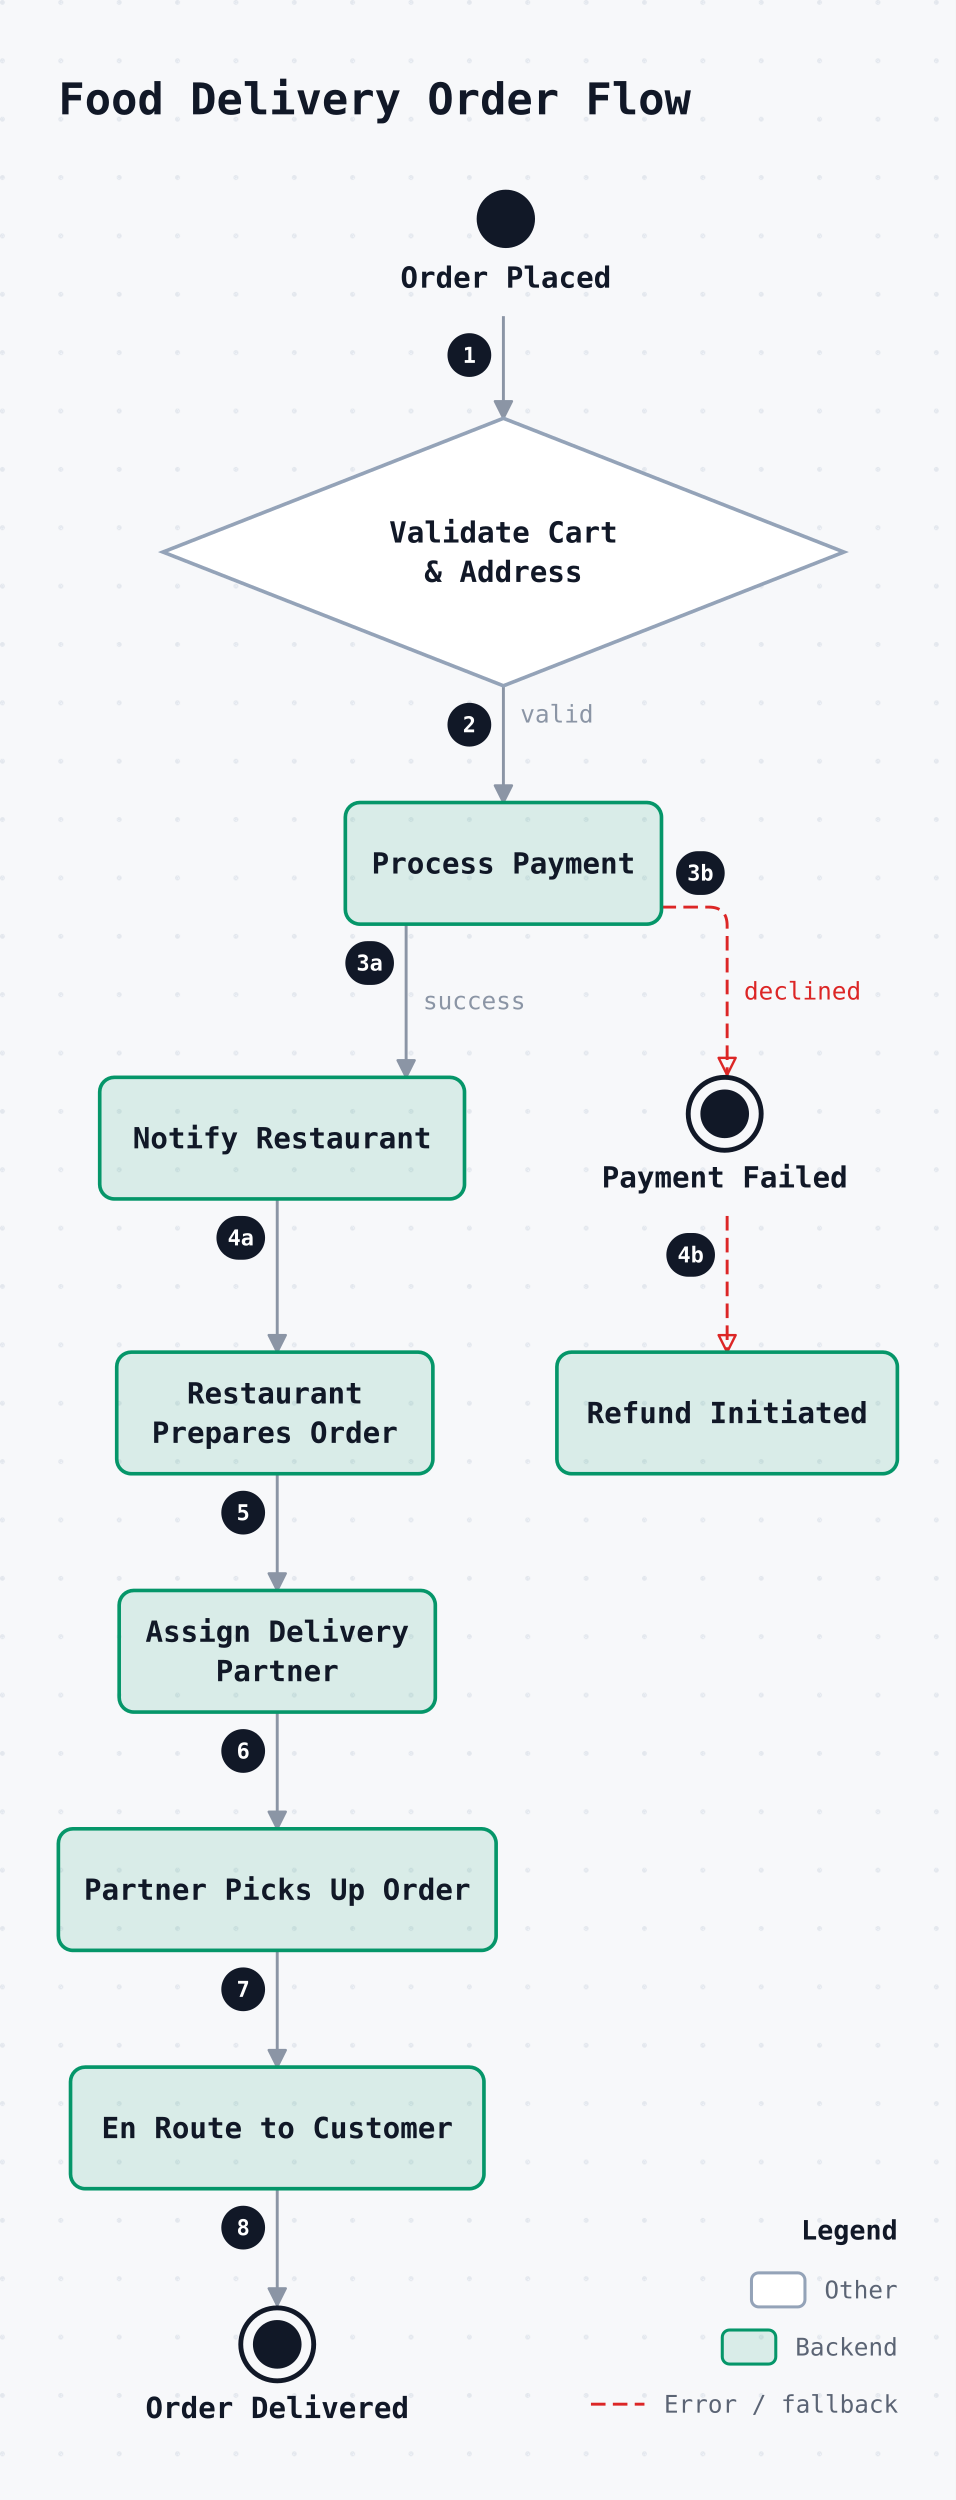
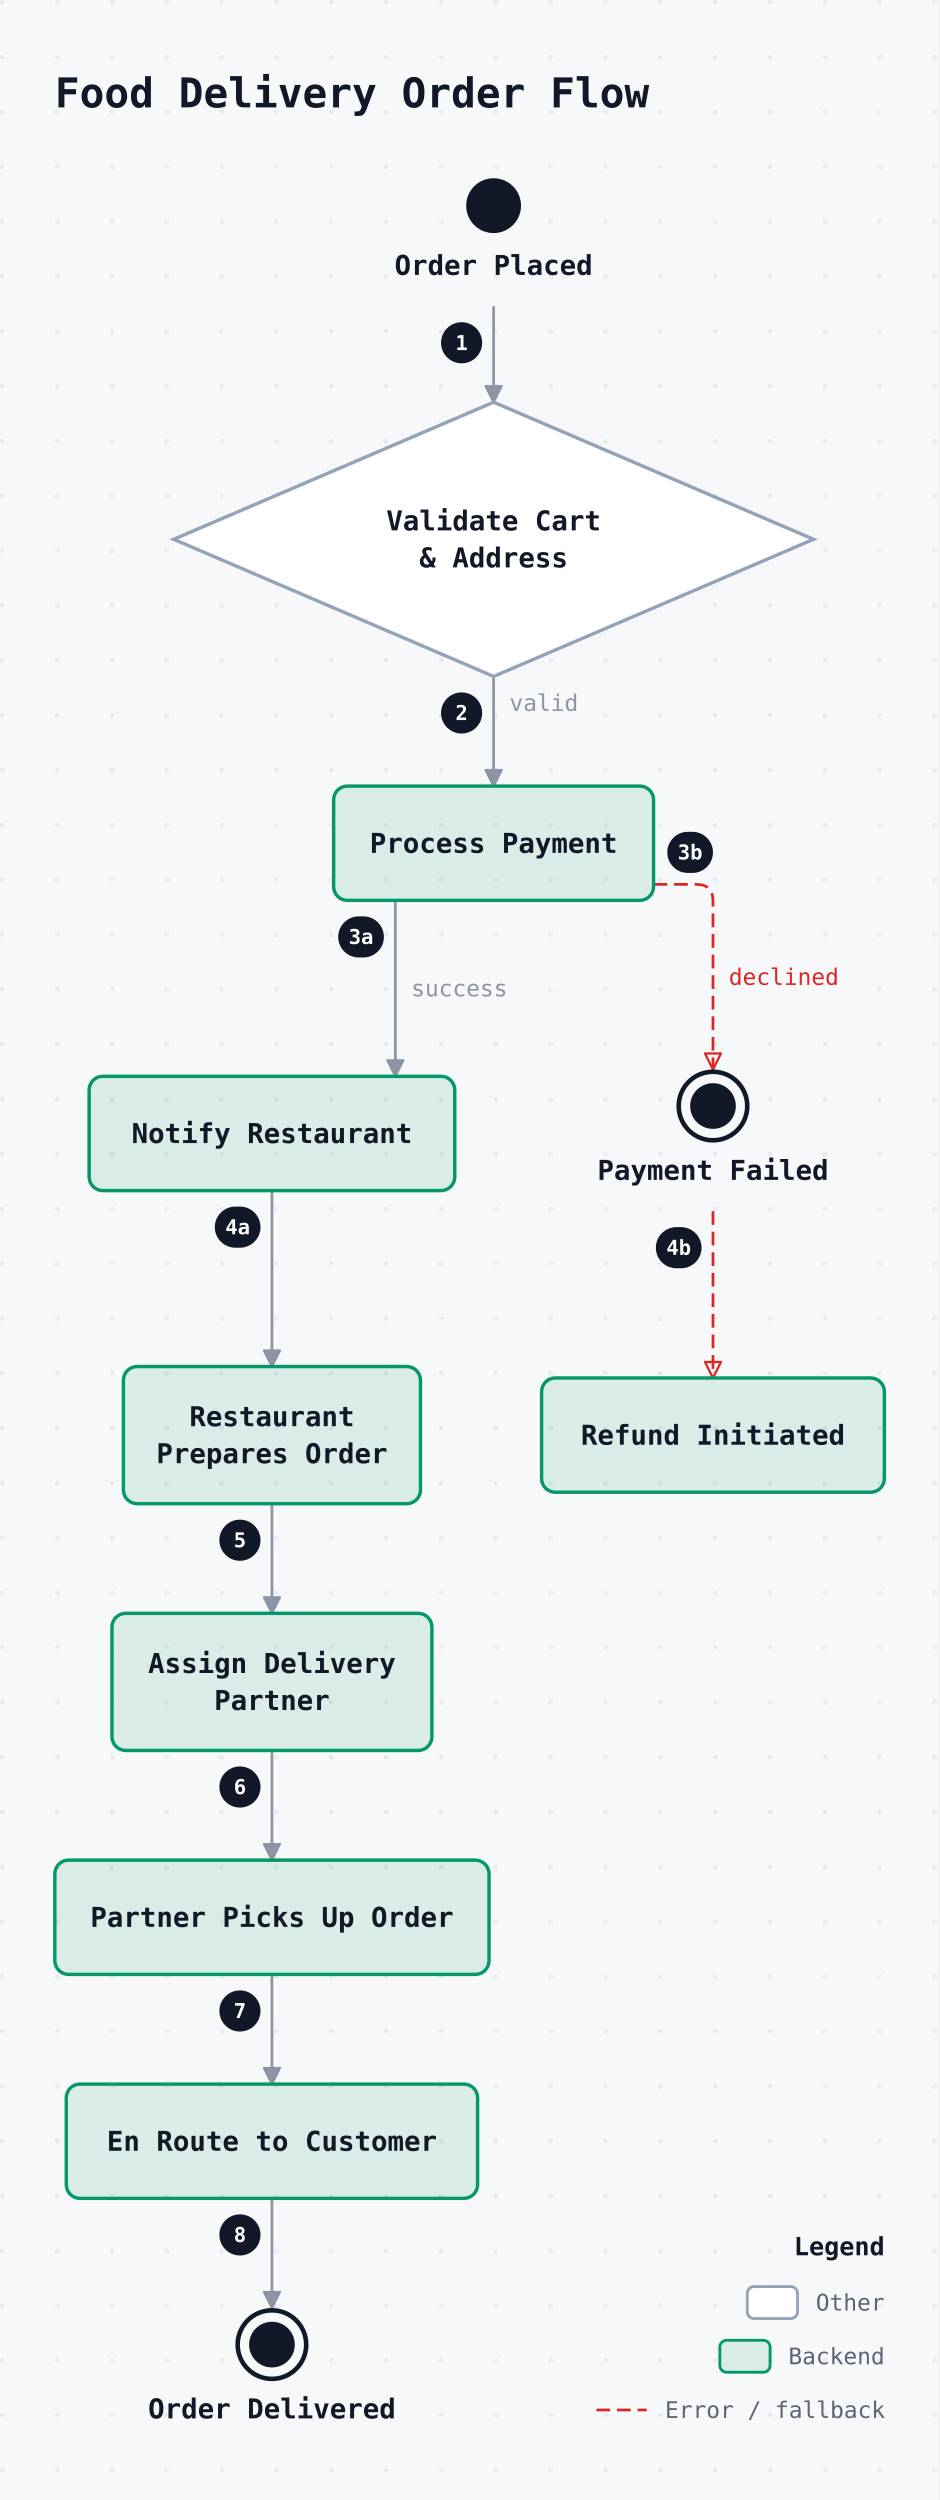
- <svg xmlns="http://www.w3.org/2000/svg" version="1.1" width="393" height="1028" viewBox="0 0 393 1028" font-family="JetBrains Mono, ui-monospace, SFMono-Regular, Menlo, Consolas, monospace">
+ <svg xmlns="http://www.w3.org/2000/svg" version="1.1" width="411" height="1094" viewBox="0 0 411 1094" font-family="JetBrains Mono, ui-monospace, SFMono-Regular, Menlo, Consolas, monospace">
  <defs>
    <pattern id="canvas-grid" width="24" height="24" patternUnits="userSpaceOnUse">
      <circle cx="1" cy="1" r="1" fill="#e3e7ed" />
    </pattern>
    <marker id="marker-arrow-0" viewBox="-1 -1 9 9" refX="7" refY="3.5" markerWidth="9" markerHeight="9" markerUnits="userSpaceOnUse" orient="auto-start-reverse">
      <path d="M0 0 L7 3.5 L0 7 Z" fill="#8b95a5" stroke="#8b95a5" stroke-width="1" stroke-linejoin="round" />
    </marker>
    <marker id="marker-uml-triangle-1" viewBox="-1 -1 9 9" refX="7" refY="3.5" markerWidth="9" markerHeight="9" markerUnits="userSpaceOnUse" orient="auto-start-reverse">
      <path d="M0 0 L7 3.5 L0 7 Z" fill="none" stroke="#dc2626" stroke-width="1" stroke-linejoin="round" />
    </marker>
  </defs>
  <rect width="100%" height="100%" fill="#f7f8fa" />
  <rect width="100%" height="100%" fill="url(#canvas-grid)" />
  <text x="24.0" y="47.0" text-anchor="start" font-size="18" font-weight="bold" fill="#111827">Food Delivery Order Flow</text>
-   <path d="M 207.0 130.0 L 207.0 172.0" fill="none" stroke="#8b95a5" stroke-width="1.2" marker-end="url(#marker-arrow-0)" />
-   <path d="M 207.0 282.0 L 207.0 330.0" fill="none" stroke="#8b95a5" stroke-width="1.2" marker-end="url(#marker-arrow-0)" />
-   <path d="M 167.0 380.0 L 167.0 443.0" fill="none" stroke="#8b95a5" stroke-width="1.2" marker-end="url(#marker-arrow-0)" />
-   <path d="M 272.0 373.0 L 291.4 373.0 Q 299.0 373.0 299.0 380.6 L 299.0 442.0" fill="none" stroke="#dc2626" stroke-width="1.2" stroke-dasharray="6 3" marker-end="url(#marker-uml-triangle-1)" />
-   <path d="M 299.0 500.0 L 299.0 556.0" fill="none" stroke="#dc2626" stroke-width="1.2" stroke-dasharray="6 3" marker-end="url(#marker-uml-triangle-1)" />
-   <path d="M 114.0 493.0 L 114.0 556.0" fill="none" stroke="#8b95a5" stroke-width="1.2" marker-end="url(#marker-arrow-0)" />
-   <path d="M 114.0 606.0 L 114.0 654.0" fill="none" stroke="#8b95a5" stroke-width="1.2" marker-end="url(#marker-arrow-0)" />
-   <path d="M 114.0 704.0 L 114.0 752.0" fill="none" stroke="#8b95a5" stroke-width="1.2" marker-end="url(#marker-arrow-0)" />
-   <path d="M 114.0 802.0 L 114.0 850.0" fill="none" stroke="#8b95a5" stroke-width="1.2" marker-end="url(#marker-arrow-0)" />
-   <path d="M 114.0 900.0 L 114.0 948.0" fill="none" stroke="#8b95a5" stroke-width="1.2" marker-end="url(#marker-arrow-0)" />
-   <circle cx="208.0" cy="90.0" r="12.0" fill="#111827" />
-   <text x="208.0" y="118.3" text-anchor="middle" font-size="12" font-weight="bold" fill="#111827">
+   <path d="M 216.0 134.0 L 216.0 176.0" fill="none" stroke="#8b95a5" stroke-width="1.2" marker-end="url(#marker-arrow-0)" />
+   <path d="M 216.0 296.0 L 216.0 344.0" fill="none" stroke="#8b95a5" stroke-width="1.2" marker-end="url(#marker-arrow-0)" />
+   <path d="M 173.0 394.0 L 173.0 471.0" fill="none" stroke="#8b95a5" stroke-width="1.2" marker-end="url(#marker-arrow-0)" />
+   <path d="M 286.0 387.0 L 304.7 387.0 Q 312.0 387.0 312.0 394.3 L 312.0 468.0" fill="none" stroke="#dc2626" stroke-width="1.2" stroke-dasharray="6 3" marker-end="url(#marker-uml-triangle-1)" />
+   <path d="M 312.0 530.0 L 312.0 603.0" fill="none" stroke="#dc2626" stroke-width="1.2" stroke-dasharray="6 3" marker-end="url(#marker-uml-triangle-1)" />
+   <path d="M 119.0 521.0 L 119.0 598.0" fill="none" stroke="#8b95a5" stroke-width="1.2" marker-end="url(#marker-arrow-0)" />
+   <path d="M 119.0 658.0 L 119.0 706.0" fill="none" stroke="#8b95a5" stroke-width="1.2" marker-end="url(#marker-arrow-0)" />
+   <path d="M 119.0 766.0 L 119.0 814.0" fill="none" stroke="#8b95a5" stroke-width="1.2" marker-end="url(#marker-arrow-0)" />
+   <path d="M 119.0 864.0 L 119.0 912.0" fill="none" stroke="#8b95a5" stroke-width="1.2" marker-end="url(#marker-arrow-0)" />
+   <path d="M 119.0 962.0 L 119.0 1010.0" fill="none" stroke="#8b95a5" stroke-width="1.2" marker-end="url(#marker-arrow-0)" />
+   <circle cx="216.0" cy="90.0" r="12.0" fill="#111827" />
+   <text x="216.0" y="120.3" text-anchor="middle" font-size="12" font-weight="bold" fill="#111827">
    <tspan>Order Placed</tspan>
  </text>
-   <path fill="#ffffff" fill-opacity="1.000" stroke="#94a3b8" stroke-width="1.5" d="M 207.0 172.0 L 347.0 227.0 L 207.0 282.0 L 67.0 227.0 Z" />
-   <text x="207.0" y="223.1" text-anchor="middle" font-size="12" font-weight="bold" fill="#111827">
+   <path fill="#ffffff" fill-opacity="1.000" stroke="#94a3b8" stroke-width="1.5" d="M 216.0 176.0 L 356.0 236.0 L 216.0 296.0 L 76.0 236.0 Z" />
+   <text x="216.0" y="232.1" text-anchor="middle" font-size="12" font-weight="bold" fill="#111827">
    <tspan>Validate Cart</tspan>
  </text>
-   <text x="207.0" y="239.3" text-anchor="middle" font-size="12" font-weight="bold" fill="#111827">
+   <text x="216.0" y="248.3" text-anchor="middle" font-size="12" font-weight="bold" fill="#111827">
    <tspan>&amp; Address</tspan>
  </text>
-   <rect fill="#059669" fill-opacity="0.122" stroke="#059669" stroke-width="1.5" x="142.0" y="330.0" width="130.0" height="50.0" rx="6.0" />
-   <text x="207.0" y="359.2" text-anchor="middle" font-size="12" font-weight="bold" fill="#111827">
+   <rect fill="#059669" fill-opacity="0.122" stroke="#059669" stroke-width="1.5" x="146.0" y="344.0" width="140.0" height="50.0" rx="6.0" />
+   <text x="216.0" y="373.2" text-anchor="middle" font-size="12" font-weight="bold" fill="#111827">
    <tspan>Process Payment</tspan>
  </text>
-   <rect fill="#059669" fill-opacity="0.122" stroke="#059669" stroke-width="1.5" x="41.0" y="443.0" width="150.0" height="50.0" rx="6.0" />
-   <text x="116.0" y="472.2" text-anchor="middle" font-size="12" font-weight="bold" fill="#111827">
+   <rect fill="#059669" fill-opacity="0.122" stroke="#059669" stroke-width="1.5" x="39.0" y="471.0" width="160.0" height="50.0" rx="6.0" />
+   <text x="119.0" y="500.2" text-anchor="middle" font-size="12" font-weight="bold" fill="#111827">
    <tspan>Notify Restaurant</tspan>
  </text>
-   <rect fill="#059669" fill-opacity="0.122" stroke="#059669" stroke-width="1.5" x="48.0" y="556.0" width="130.0" height="50.0" rx="6.0" />
-   <text x="113.0" y="577.1" text-anchor="middle" font-size="12" font-weight="bold" fill="#111827">
+   <rect fill="#059669" fill-opacity="0.122" stroke="#059669" stroke-width="1.5" x="54.0" y="598.0" width="130.0" height="60.0" rx="6.0" />
+   <text x="119.0" y="624.1" text-anchor="middle" font-size="12" font-weight="bold" fill="#111827">
    <tspan>Restaurant</tspan>
  </text>
-   <text x="113.0" y="593.3" text-anchor="middle" font-size="12" font-weight="bold" fill="#111827">
+   <text x="119.0" y="640.3" text-anchor="middle" font-size="12" font-weight="bold" fill="#111827">
    <tspan>Prepares Order</tspan>
  </text>
-   <rect fill="#059669" fill-opacity="0.122" stroke="#059669" stroke-width="1.5" x="49.0" y="654.0" width="130.0" height="50.0" rx="6.0" />
-   <text x="114.0" y="675.1" text-anchor="middle" font-size="12" font-weight="bold" fill="#111827">
+   <rect fill="#059669" fill-opacity="0.122" stroke="#059669" stroke-width="1.5" x="49.0" y="706.0" width="140.0" height="60.0" rx="6.0" />
+   <text x="119.0" y="732.1" text-anchor="middle" font-size="12" font-weight="bold" fill="#111827">
    <tspan>Assign Delivery</tspan>
  </text>
-   <text x="114.0" y="691.3" text-anchor="middle" font-size="12" font-weight="bold" fill="#111827">
+   <text x="119.0" y="748.3" text-anchor="middle" font-size="12" font-weight="bold" fill="#111827">
    <tspan>Partner</tspan>
  </text>
-   <rect fill="#059669" fill-opacity="0.122" stroke="#059669" stroke-width="1.5" x="24.0" y="752.0" width="180.0" height="50.0" rx="6.0" />
-   <text x="114.0" y="781.2" text-anchor="middle" font-size="12" font-weight="bold" fill="#111827">
+   <rect fill="#059669" fill-opacity="0.122" stroke="#059669" stroke-width="1.5" x="24.0" y="814.0" width="190.0" height="50.0" rx="6.0" />
+   <text x="119.0" y="843.2" text-anchor="middle" font-size="12" font-weight="bold" fill="#111827">
    <tspan>Partner Picks Up Order</tspan>
  </text>
-   <rect fill="#059669" fill-opacity="0.122" stroke="#059669" stroke-width="1.5" x="29.0" y="850.0" width="170.0" height="50.0" rx="6.0" />
-   <text x="114.0" y="879.2" text-anchor="middle" font-size="12" font-weight="bold" fill="#111827">
+   <rect fill="#059669" fill-opacity="0.122" stroke="#059669" stroke-width="1.5" x="29.0" y="912.0" width="180.0" height="50.0" rx="6.0" />
+   <text x="119.0" y="941.2" text-anchor="middle" font-size="12" font-weight="bold" fill="#111827">
    <tspan>En Route to Customer</tspan>
  </text>
-   <circle cx="114.0" cy="964.0" r="15.0" fill="none" stroke="#111827" stroke-width="2" />
-   <circle cx="114.0" cy="964.0" r="10.0" fill="#111827" />
-   <text x="114.0" y="994.3" text-anchor="middle" font-size="12" font-weight="bold" fill="#111827">
+   <circle cx="119.0" cy="1026.0" r="15.0" fill="none" stroke="#111827" stroke-width="2" />
+   <circle cx="119.0" cy="1026.0" r="10.0" fill="#111827" />
+   <text x="119.0" y="1058.3" text-anchor="middle" font-size="12" font-weight="bold" fill="#111827">
    <tspan>Order Delivered</tspan>
  </text>
-   <circle cx="298.0" cy="458.0" r="15.0" fill="none" stroke="#111827" stroke-width="2" />
-   <circle cx="298.0" cy="458.0" r="10.0" fill="#111827" />
-   <text x="298.0" y="488.3" text-anchor="middle" font-size="12" font-weight="bold" fill="#111827">
+   <circle cx="312.0" cy="484.0" r="15.0" fill="none" stroke="#111827" stroke-width="2" />
+   <circle cx="312.0" cy="484.0" r="10.0" fill="#111827" />
+   <text x="312.0" y="516.3" text-anchor="middle" font-size="12" font-weight="bold" fill="#111827">
    <tspan>Payment Failed</tspan>
  </text>
-   <rect fill="#059669" fill-opacity="0.122" stroke="#059669" stroke-width="1.5" x="229.0" y="556.0" width="140.0" height="50.0" rx="6.0" />
-   <text x="299.0" y="585.2" text-anchor="middle" font-size="12" font-weight="bold" fill="#111827">
+   <rect fill="#059669" fill-opacity="0.122" stroke="#059669" stroke-width="1.5" x="237.0" y="603.0" width="150.0" height="50.0" rx="6.0" />
+   <text x="312.0" y="632.2" text-anchor="middle" font-size="12" font-weight="bold" fill="#111827">
    <tspan>Refund Initiated</tspan>
  </text>
-   <rect x="211.0" y="285.9" width="36.0" height="15.5" rx="2" fill="#f7f8fa" />
-   <text x="229.0" y="297.1" text-anchor="middle" font-size="10" fill="#8b95a5">valid</text>
-   <rect x="171.0" y="403.8" width="48.0" height="15.5" rx="2" fill="#f7f8fa" />
-   <text x="195.0" y="415.0" text-anchor="middle" font-size="10" fill="#8b95a5">success</text>
-   <rect x="303.0" y="399.8" width="54.0" height="15.5" rx="2" fill="#f7f8fa" />
-   <text x="330.0" y="411.0" text-anchor="middle" font-size="10" fill="#dc2626">declined</text>
-   <rect x="184.0" y="137.0" width="18.0" height="18.0" rx="9.0" fill="#111827" />
-   <text x="193.0" y="149.2" text-anchor="middle" font-size="9" font-weight="bold" fill="#ffffff">1</text>
-   <rect x="184.0" y="289.0" width="18.0" height="18.0" rx="9.0" fill="#111827" />
-   <text x="193.0" y="301.1" text-anchor="middle" font-size="9" font-weight="bold" fill="#ffffff">2</text>
-   <rect x="142.0" y="387.0" width="20.0" height="18.0" rx="9.0" fill="#111827" />
-   <text x="152.0" y="399.1" text-anchor="middle" font-size="9" font-weight="bold" fill="#ffffff">3a</text>
-   <rect x="278.0" y="350.0" width="20.0" height="18.0" rx="9.0" fill="#111827" />
-   <text x="288.0" y="362.1" text-anchor="middle" font-size="9" font-weight="bold" fill="#ffffff">3b</text>
-   <rect x="274.0" y="507.0" width="20.0" height="18.0" rx="9.0" fill="#111827" />
-   <text x="284.0" y="519.1" text-anchor="middle" font-size="9" font-weight="bold" fill="#ffffff">4b</text>
-   <rect x="89.0" y="500.0" width="20.0" height="18.0" rx="9.0" fill="#111827" />
-   <text x="99.0" y="512.1" text-anchor="middle" font-size="9" font-weight="bold" fill="#ffffff">4a</text>
-   <rect x="91.0" y="613.0" width="18.0" height="18.0" rx="9.0" fill="#111827" />
-   <text x="100.0" y="625.1" text-anchor="middle" font-size="9" font-weight="bold" fill="#ffffff">5</text>
-   <rect x="91.0" y="711.0" width="18.0" height="18.0" rx="9.0" fill="#111827" />
-   <text x="100.0" y="723.1" text-anchor="middle" font-size="9" font-weight="bold" fill="#ffffff">6</text>
-   <rect x="91.0" y="809.0" width="18.0" height="18.0" rx="9.0" fill="#111827" />
-   <text x="100.0" y="821.1" text-anchor="middle" font-size="9" font-weight="bold" fill="#ffffff">7</text>
-   <rect x="91.0" y="907.0" width="18.0" height="18.0" rx="9.0" fill="#111827" />
-   <text x="100.0" y="919.1" text-anchor="middle" font-size="9" font-weight="bold" fill="#ffffff">8</text>
-   <text x="329.4" y="920.9" font-size="11" font-weight="bold" fill="#111827">Legend</text>
-   <rect x="309.0" y="934.6" width="22" height="14" rx="3" fill="#ffffff" fill-opacity="1.000" stroke="#94a3b8" stroke-width="1.25" />
-   <text x="339.0" y="945.1" font-size="10" fill="#5b6474">Other</text>
-   <rect x="297.0" y="958.1" width="22" height="14" rx="3" fill="#059669" fill-opacity="0.122" stroke="#059669" stroke-width="1.25" />
-   <text x="327.0" y="968.6" font-size="10" fill="#5b6474">Backend</text>
-   <line x1="243.0" y1="988.6" x2="265.0" y2="988.6" stroke="#dc2626" stroke-width="1.2" stroke-dasharray="6 3" />
-   <text x="273.0" y="992.1" font-size="10" fill="#5b6474">Error / fallback</text>
+   <rect x="220.0" y="299.9" width="36.0" height="15.5" rx="2" fill="#f7f8fa" />
+   <text x="238.0" y="311.1" text-anchor="middle" font-size="10" fill="#8b95a5">valid</text>
+   <rect x="177.0" y="424.8" width="48.0" height="15.5" rx="2" fill="#f7f8fa" />
+   <text x="201.0" y="436.0" text-anchor="middle" font-size="10" fill="#8b95a5">success</text>
+   <rect x="316.0" y="419.8" width="54.0" height="15.5" rx="2" fill="#f7f8fa" />
+   <text x="343.0" y="431.0" text-anchor="middle" font-size="10" fill="#dc2626">declined</text>
+   <rect x="193.0" y="141.0" width="18.0" height="18.0" rx="9.0" fill="#111827" />
+   <text x="202.0" y="153.2" text-anchor="middle" font-size="9" font-weight="bold" fill="#ffffff">1</text>
+   <rect x="193.0" y="303.0" width="18.0" height="18.0" rx="9.0" fill="#111827" />
+   <text x="202.0" y="315.1" text-anchor="middle" font-size="9" font-weight="bold" fill="#ffffff">2</text>
+   <rect x="148.0" y="401.0" width="20.0" height="18.0" rx="9.0" fill="#111827" />
+   <text x="158.0" y="413.1" text-anchor="middle" font-size="9" font-weight="bold" fill="#ffffff">3a</text>
+   <rect x="292.0" y="364.0" width="20.0" height="18.0" rx="9.0" fill="#111827" />
+   <text x="302.0" y="376.1" text-anchor="middle" font-size="9" font-weight="bold" fill="#ffffff">3b</text>
+   <rect x="287.0" y="537.0" width="20.0" height="18.0" rx="9.0" fill="#111827" />
+   <text x="297.0" y="549.1" text-anchor="middle" font-size="9" font-weight="bold" fill="#ffffff">4b</text>
+   <rect x="94.0" y="528.0" width="20.0" height="18.0" rx="9.0" fill="#111827" />
+   <text x="104.0" y="540.1" text-anchor="middle" font-size="9" font-weight="bold" fill="#ffffff">4a</text>
+   <rect x="96.0" y="665.0" width="18.0" height="18.0" rx="9.0" fill="#111827" />
+   <text x="105.0" y="677.1" text-anchor="middle" font-size="9" font-weight="bold" fill="#ffffff">5</text>
+   <rect x="96.0" y="773.0" width="18.0" height="18.0" rx="9.0" fill="#111827" />
+   <text x="105.0" y="785.1" text-anchor="middle" font-size="9" font-weight="bold" fill="#ffffff">6</text>
+   <rect x="96.0" y="871.0" width="18.0" height="18.0" rx="9.0" fill="#111827" />
+   <text x="105.0" y="883.1" text-anchor="middle" font-size="9" font-weight="bold" fill="#ffffff">7</text>
+   <rect x="96.0" y="969.0" width="18.0" height="18.0" rx="9.0" fill="#111827" />
+   <text x="105.0" y="981.1" text-anchor="middle" font-size="9" font-weight="bold" fill="#ffffff">8</text>
+   <text x="347.4" y="986.9" font-size="11" font-weight="bold" fill="#111827">Legend</text>
+   <rect x="327.0" y="1000.6" width="22" height="14" rx="3" fill="#ffffff" fill-opacity="1.000" stroke="#94a3b8" stroke-width="1.25" />
+   <text x="357.0" y="1011.1" font-size="10" fill="#5b6474">Other</text>
+   <rect x="315.0" y="1024.1" width="22" height="14" rx="3" fill="#059669" fill-opacity="0.122" stroke="#059669" stroke-width="1.25" />
+   <text x="345.0" y="1034.6" font-size="10" fill="#5b6474">Backend</text>
+   <line x1="261.0" y1="1054.6" x2="283.0" y2="1054.6" stroke="#dc2626" stroke-width="1.2" stroke-dasharray="6 3" />
+   <text x="291.0" y="1058.1" font-size="10" fill="#5b6474">Error / fallback</text>
</svg>
